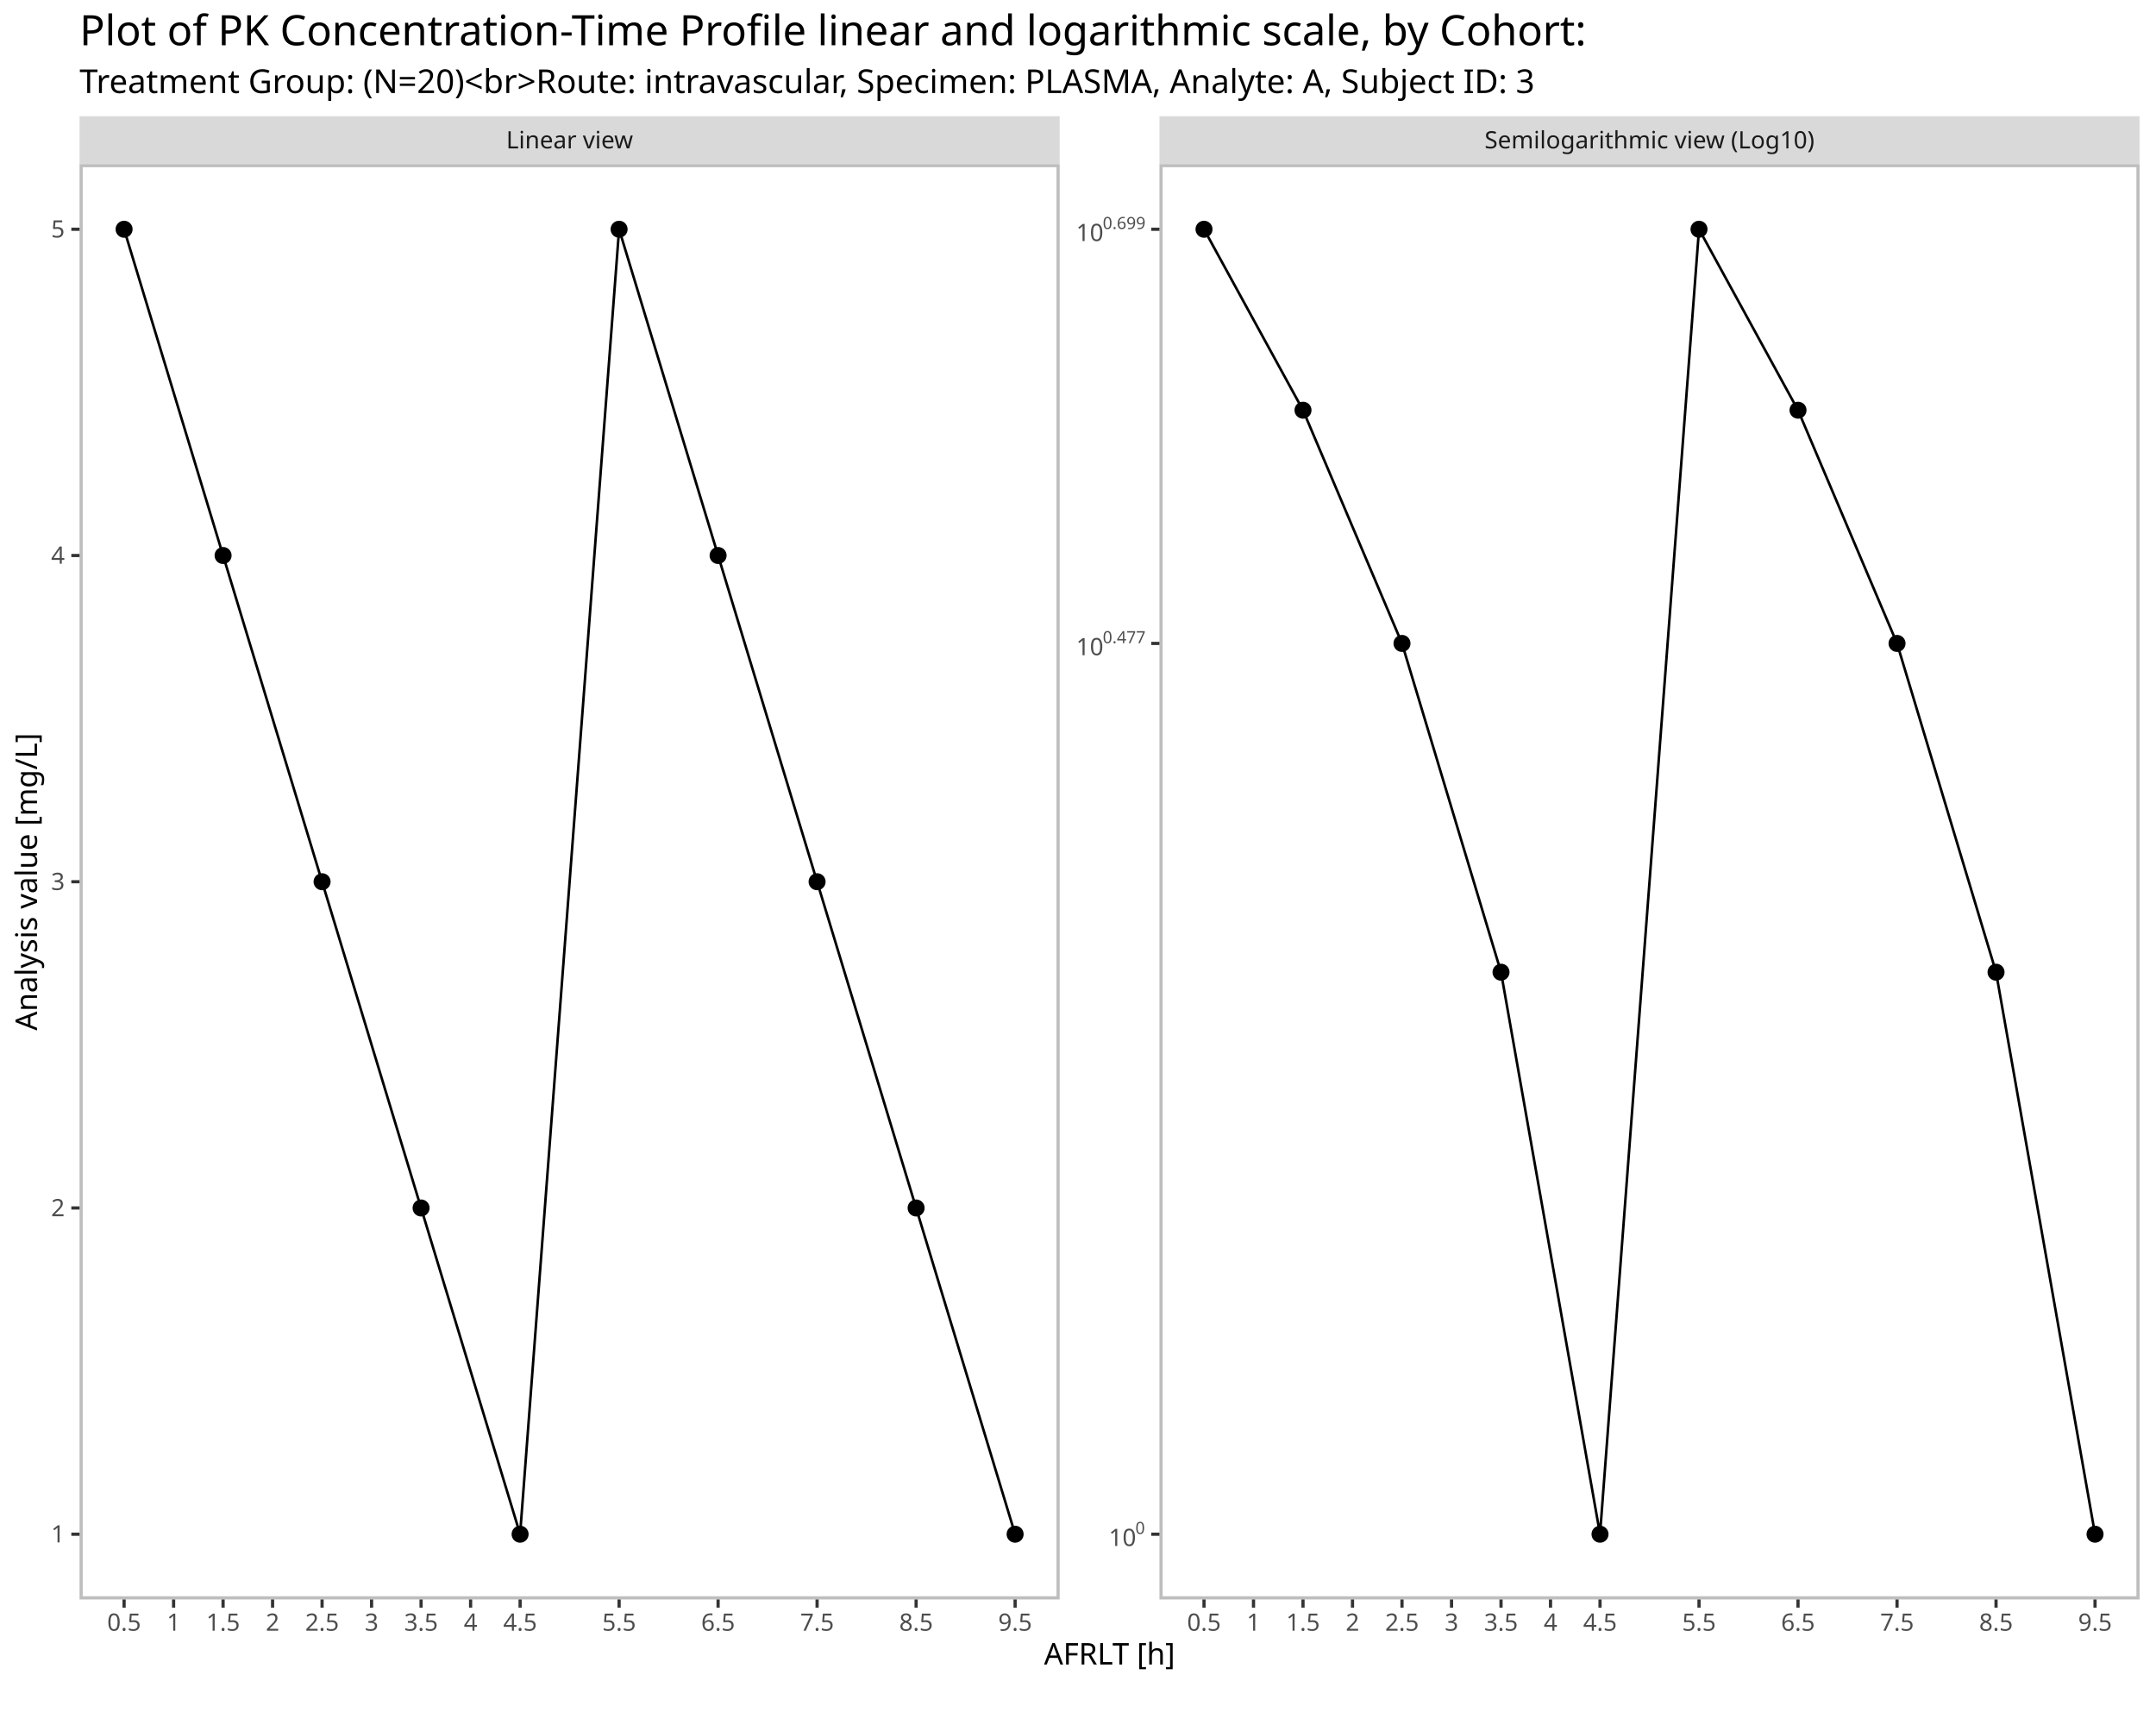
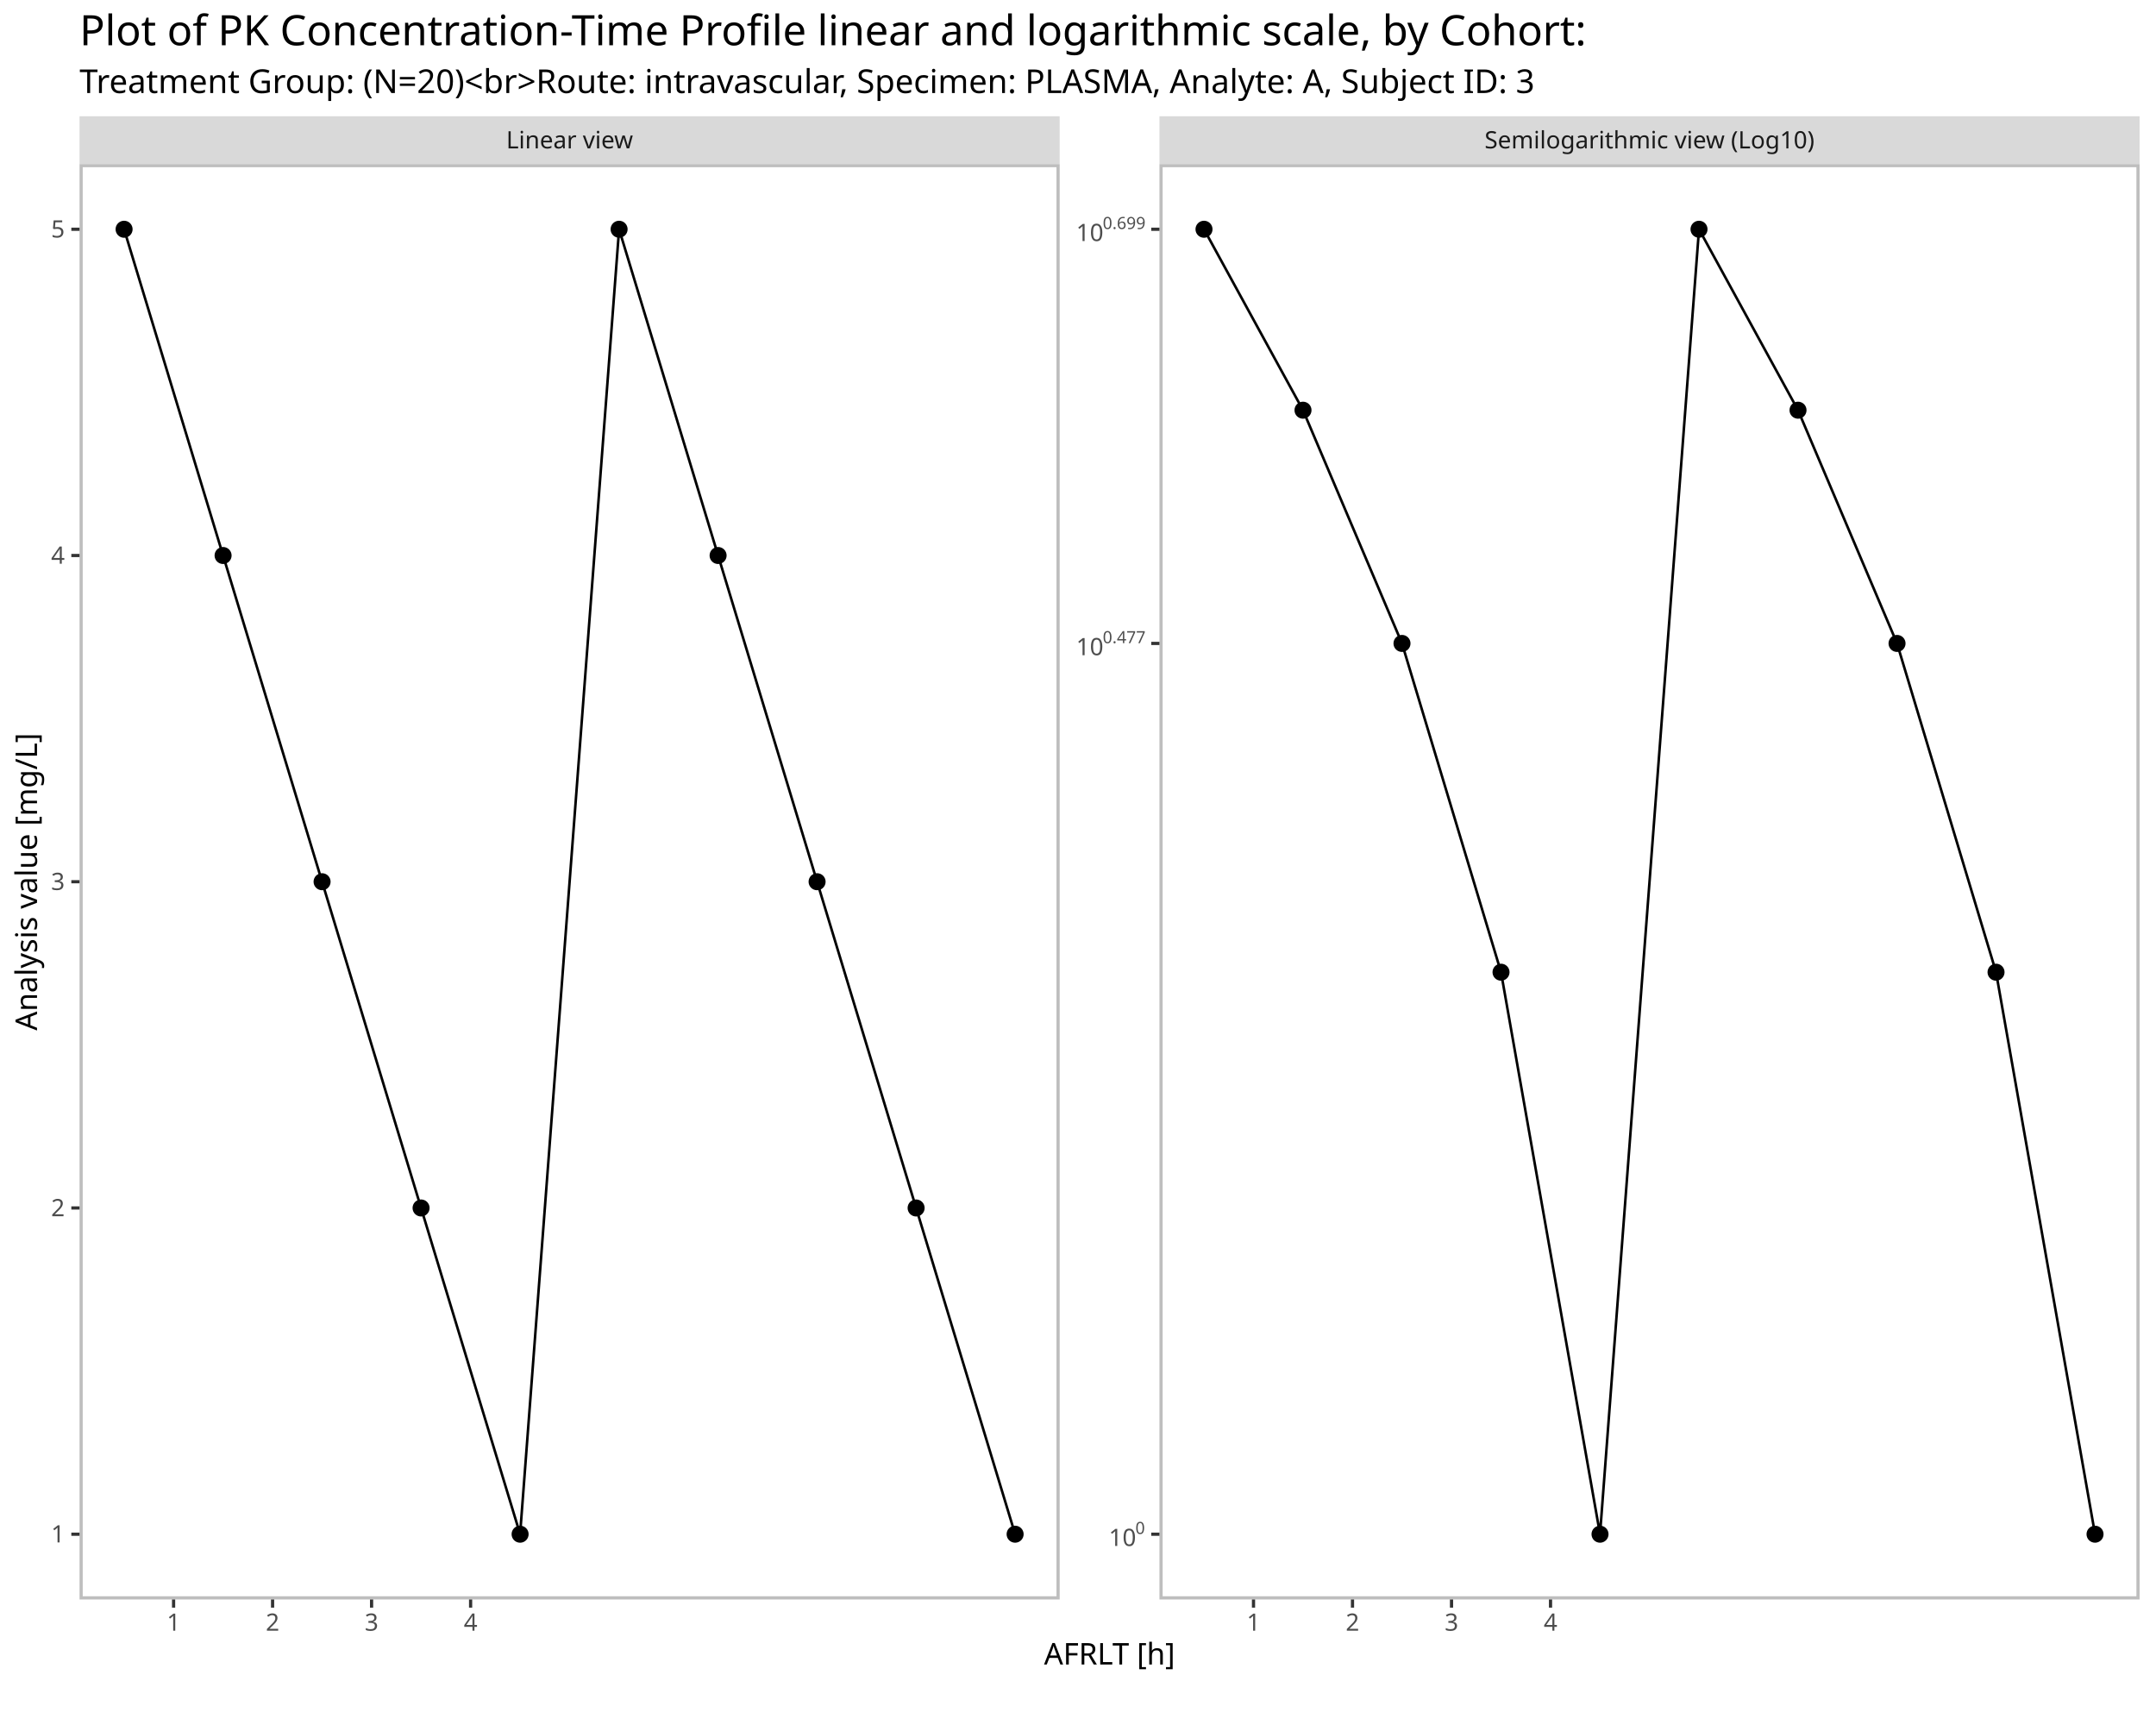
<svg xmlns="http://www.w3.org/2000/svg" class="svglite" data-engine-version="2.0" width="720.00pt" height="576.00pt" viewBox="0 0 720.00 576.00">
  <defs>
    <style type="text/css">
    .svglite line, .svglite polyline, .svglite polygon, .svglite path, .svglite rect, .svglite circle {
      fill: none;
      stroke: #000000;
      stroke-linecap: round;
      stroke-linejoin: round;
      stroke-miterlimit: 10.00;
    }
  </style>
  </defs>
  <rect width="100%" height="100%" style="stroke: none; fill: #FFFFFF;" />
  <defs>
    <clipPath id="cpMC4wMHw3MjAuMDB8MC4wMHw1NzYuMDA=">
      <rect x="0.00" y="0.00" width="720.00" height="576.00" />
    </clipPath>
  </defs>
  <g clip-path="url(#cpMC4wMHw3MjAuMDB8MC4wMHw1NzYuMDA=)">
    <rect x="0.00" y="0.00" width="720.00" height="576.00" style="stroke-width: 1.07; stroke: #FFFFFF; fill: #FFFFFF;" />
  </g>
  <defs>
    <clipPath id="cpMjYuNTZ8MzUzLjg4fDU0Ljc3fDUzNC4wOA==">
      <rect x="26.56" y="54.77" width="327.32" height="479.31" />
    </clipPath>
  </defs>
  <g clip-path="url(#cpMjYuNTZ8MzUzLjg4fDU0Ljc3fDUzNC4wOA==)">
    <polyline points="41.44,76.55 74.50,185.49 107.56,294.42 140.62,403.36 173.69,512.29 206.75,76.55 239.81,185.49 272.87,294.42 305.94,403.36 339.00,512.29 " style="stroke-width: 0.85; stroke-linecap: butt;" />
    <circle cx="41.44" cy="76.55" r="2.49" style="stroke-width: 0.71; fill: #000000;" />
    <circle cx="74.50" cy="185.49" r="2.49" style="stroke-width: 0.71; fill: #000000;" />
    <circle cx="107.56" cy="294.42" r="2.49" style="stroke-width: 0.71; fill: #000000;" />
    <circle cx="140.62" cy="403.36" r="2.49" style="stroke-width: 0.71; fill: #000000;" />
    <circle cx="173.69" cy="512.29" r="2.49" style="stroke-width: 0.71; fill: #000000;" />
    <circle cx="206.75" cy="76.55" r="2.49" style="stroke-width: 0.71; fill: #000000;" />
    <circle cx="239.81" cy="185.49" r="2.49" style="stroke-width: 0.71; fill: #000000;" />
    <circle cx="272.87" cy="294.42" r="2.49" style="stroke-width: 0.71; fill: #000000;" />
    <circle cx="305.94" cy="403.36" r="2.49" style="stroke-width: 0.71; fill: #000000;" />
    <circle cx="339.00" cy="512.29" r="2.49" style="stroke-width: 0.71; fill: #000000;" />
    <rect x="26.56" y="54.77" width="327.32" height="479.31" style="stroke-width: 2.13; stroke: #BEBEBE;" />
  </g>
  <g clip-path="url(#cpMC4wMHw3MjAuMDB8MC4wMHw1NzYuMDA=)">
</g>
  <defs>
    <clipPath id="cpMzg3LjIwfDcxNC41Mnw1NC43N3w1MzQuMDg=">
      <rect x="387.20" y="54.77" width="327.32" height="479.31" />
    </clipPath>
  </defs>
  <g clip-path="url(#cpMzg3LjIwfDcxNC41Mnw1NC43N3w1MzQuMDg=)">
    <polyline points="402.08,76.55 435.14,136.97 468.20,214.85 501.27,324.63 534.33,512.29 567.39,76.55 600.45,136.97 633.52,214.85 666.58,324.63 699.64,512.29 " style="stroke-width: 0.85; stroke-linecap: butt;" />
    <circle cx="402.08" cy="76.55" r="2.49" style="stroke-width: 0.71; fill: #000000;" />
    <circle cx="435.14" cy="136.97" r="2.49" style="stroke-width: 0.71; fill: #000000;" />
    <circle cx="468.20" cy="214.85" r="2.49" style="stroke-width: 0.71; fill: #000000;" />
    <circle cx="501.27" cy="324.63" r="2.49" style="stroke-width: 0.71; fill: #000000;" />
    <circle cx="534.33" cy="512.29" r="2.49" style="stroke-width: 0.71; fill: #000000;" />
    <circle cx="567.39" cy="76.55" r="2.49" style="stroke-width: 0.71; fill: #000000;" />
    <circle cx="600.45" cy="136.97" r="2.49" style="stroke-width: 0.71; fill: #000000;" />
    <circle cx="633.52" cy="214.85" r="2.49" style="stroke-width: 0.71; fill: #000000;" />
    <circle cx="666.58" cy="324.63" r="2.49" style="stroke-width: 0.71; fill: #000000;" />
    <circle cx="699.64" cy="512.29" r="2.49" style="stroke-width: 0.71; fill: #000000;" />
    <rect x="387.20" y="54.77" width="327.32" height="479.31" style="stroke-width: 2.13; stroke: #BEBEBE;" />
  </g>
  <g clip-path="url(#cpMC4wMHw3MjAuMDB8MC4wMHw1NzYuMDA=)">
</g>
  <defs>
    <clipPath id="cpMjYuNTZ8MzUzLjg4fDM4LjgzfDU0Ljc3">
      <rect x="26.56" y="38.83" width="327.32" height="15.93" />
    </clipPath>
  </defs>
  <g clip-path="url(#cpMjYuNTZ8MzUzLjg4fDM4LjgzfDU0Ljc3)">
    <rect x="26.56" y="38.83" width="327.32" height="15.93" style="stroke-width: 1.07; stroke: none; fill: #D9D9D9;" />
    <text x="190.22" y="49.55" text-anchor="middle" style="font-size: 8.00px; fill: #1A1A1A; font-family: sans;" textLength="40.47px" lengthAdjust="spacingAndGlyphs">Linear view</text>
  </g>
  <g clip-path="url(#cpMC4wMHw3MjAuMDB8MC4wMHw1NzYuMDA=)">
</g>
  <defs>
    <clipPath id="cpMzg3LjIwfDcxNC41MnwzOC44M3w1NC43Nw==">
      <rect x="387.20" y="38.83" width="327.32" height="15.93" />
    </clipPath>
  </defs>
  <g clip-path="url(#cpMzg3LjIwfDcxNC41MnwzOC44M3w1NC43Nw==)">
    <rect x="387.20" y="38.83" width="327.32" height="15.93" style="stroke-width: 1.07; stroke: none; fill: #D9D9D9;" />
    <text x="550.86" y="49.55" text-anchor="middle" style="font-size: 8.00px; fill: #1A1A1A; font-family: sans;" textLength="104.94px" lengthAdjust="spacingAndGlyphs">Semilogarithmic view (Log10)</text>
  </g>
  <g clip-path="url(#cpMC4wMHw3MjAuMDB8MC4wMHw1NzYuMDA=)">
-     <polyline points="41.44,536.82 41.44,534.08 " style="stroke-width: 1.07; stroke: #333333; stroke-linecap: butt;" />
    <polyline points="57.97,536.82 57.97,534.08 " style="stroke-width: 1.07; stroke: #333333; stroke-linecap: butt;" />
-     <polyline points="74.50,536.82 74.50,534.08 " style="stroke-width: 1.07; stroke: #333333; stroke-linecap: butt;" />
    <polyline points="91.03,536.82 91.03,534.08 " style="stroke-width: 1.07; stroke: #333333; stroke-linecap: butt;" />
-     <polyline points="107.56,536.82 107.56,534.08 " style="stroke-width: 1.07; stroke: #333333; stroke-linecap: butt;" />
    <polyline points="124.09,536.82 124.09,534.08 " style="stroke-width: 1.07; stroke: #333333; stroke-linecap: butt;" />
-     <polyline points="140.62,536.82 140.62,534.08 " style="stroke-width: 1.07; stroke: #333333; stroke-linecap: butt;" />
    <polyline points="157.16,536.82 157.16,534.08 " style="stroke-width: 1.07; stroke: #333333; stroke-linecap: butt;" />
-     <polyline points="173.69,536.82 173.69,534.08 " style="stroke-width: 1.07; stroke: #333333; stroke-linecap: butt;" />
-     <polyline points="206.75,536.82 206.75,534.08 " style="stroke-width: 1.07; stroke: #333333; stroke-linecap: butt;" />
-     <polyline points="239.81,536.82 239.81,534.08 " style="stroke-width: 1.07; stroke: #333333; stroke-linecap: butt;" />
-     <polyline points="272.87,536.82 272.87,534.08 " style="stroke-width: 1.07; stroke: #333333; stroke-linecap: butt;" />
-     <polyline points="305.94,536.82 305.94,534.08 " style="stroke-width: 1.07; stroke: #333333; stroke-linecap: butt;" />
-     <polyline points="339.00,536.82 339.00,534.08 " style="stroke-width: 1.07; stroke: #333333; stroke-linecap: butt;" />
-     <text x="41.44" y="544.52" text-anchor="middle" style="font-size: 8.00px; fill: #4D4D4D; font-family: sans;" textLength="11.12px" lengthAdjust="spacingAndGlyphs">0.5</text>
    <text x="57.97" y="544.52" text-anchor="middle" style="font-size: 8.00px; fill: #4D4D4D; font-family: sans;" textLength="4.45px" lengthAdjust="spacingAndGlyphs">1</text>
-     <text x="74.50" y="544.52" text-anchor="middle" style="font-size: 8.00px; fill: #4D4D4D; font-family: sans;" textLength="11.12px" lengthAdjust="spacingAndGlyphs">1.5</text>
    <text x="91.03" y="544.52" text-anchor="middle" style="font-size: 8.00px; fill: #4D4D4D; font-family: sans;" textLength="4.45px" lengthAdjust="spacingAndGlyphs">2</text>
-     <text x="107.56" y="544.52" text-anchor="middle" style="font-size: 8.00px; fill: #4D4D4D; font-family: sans;" textLength="11.12px" lengthAdjust="spacingAndGlyphs">2.5</text>
    <text x="124.09" y="544.52" text-anchor="middle" style="font-size: 8.00px; fill: #4D4D4D; font-family: sans;" textLength="4.45px" lengthAdjust="spacingAndGlyphs">3</text>
-     <text x="140.62" y="544.52" text-anchor="middle" style="font-size: 8.00px; fill: #4D4D4D; font-family: sans;" textLength="11.12px" lengthAdjust="spacingAndGlyphs">3.5</text>
    <text x="157.16" y="544.52" text-anchor="middle" style="font-size: 8.00px; fill: #4D4D4D; font-family: sans;" textLength="4.45px" lengthAdjust="spacingAndGlyphs">4</text>
-     <text x="173.69" y="544.52" text-anchor="middle" style="font-size: 8.00px; fill: #4D4D4D; font-family: sans;" textLength="11.12px" lengthAdjust="spacingAndGlyphs">4.5</text>
-     <text x="206.75" y="544.52" text-anchor="middle" style="font-size: 8.00px; fill: #4D4D4D; font-family: sans;" textLength="11.12px" lengthAdjust="spacingAndGlyphs">5.5</text>
-     <text x="239.81" y="544.52" text-anchor="middle" style="font-size: 8.00px; fill: #4D4D4D; font-family: sans;" textLength="11.12px" lengthAdjust="spacingAndGlyphs">6.5</text>
-     <text x="272.87" y="544.52" text-anchor="middle" style="font-size: 8.00px; fill: #4D4D4D; font-family: sans;" textLength="11.12px" lengthAdjust="spacingAndGlyphs">7.5</text>
-     <text x="305.94" y="544.52" text-anchor="middle" style="font-size: 8.00px; fill: #4D4D4D; font-family: sans;" textLength="11.12px" lengthAdjust="spacingAndGlyphs">8.5</text>
-     <text x="339.00" y="544.52" text-anchor="middle" style="font-size: 8.00px; fill: #4D4D4D; font-family: sans;" textLength="11.12px" lengthAdjust="spacingAndGlyphs">9.5</text>
-     <polyline points="402.08,536.82 402.08,534.08 " style="stroke-width: 1.07; stroke: #333333; stroke-linecap: butt;" />
    <polyline points="418.61,536.82 418.61,534.08 " style="stroke-width: 1.07; stroke: #333333; stroke-linecap: butt;" />
-     <polyline points="435.14,536.82 435.14,534.08 " style="stroke-width: 1.07; stroke: #333333; stroke-linecap: butt;" />
    <polyline points="451.67,536.82 451.67,534.08 " style="stroke-width: 1.07; stroke: #333333; stroke-linecap: butt;" />
-     <polyline points="468.20,536.82 468.20,534.08 " style="stroke-width: 1.07; stroke: #333333; stroke-linecap: butt;" />
    <polyline points="484.74,536.82 484.74,534.08 " style="stroke-width: 1.07; stroke: #333333; stroke-linecap: butt;" />
-     <polyline points="501.27,536.82 501.27,534.08 " style="stroke-width: 1.07; stroke: #333333; stroke-linecap: butt;" />
    <polyline points="517.80,536.82 517.80,534.08 " style="stroke-width: 1.07; stroke: #333333; stroke-linecap: butt;" />
-     <polyline points="534.33,536.82 534.33,534.08 " style="stroke-width: 1.07; stroke: #333333; stroke-linecap: butt;" />
-     <polyline points="567.39,536.82 567.39,534.08 " style="stroke-width: 1.07; stroke: #333333; stroke-linecap: butt;" />
-     <polyline points="600.45,536.82 600.45,534.08 " style="stroke-width: 1.07; stroke: #333333; stroke-linecap: butt;" />
-     <polyline points="633.52,536.82 633.52,534.08 " style="stroke-width: 1.07; stroke: #333333; stroke-linecap: butt;" />
-     <polyline points="666.58,536.82 666.58,534.08 " style="stroke-width: 1.07; stroke: #333333; stroke-linecap: butt;" />
-     <polyline points="699.64,536.82 699.64,534.08 " style="stroke-width: 1.07; stroke: #333333; stroke-linecap: butt;" />
-     <text x="402.08" y="544.52" text-anchor="middle" style="font-size: 8.00px; fill: #4D4D4D; font-family: sans;" textLength="11.12px" lengthAdjust="spacingAndGlyphs">0.5</text>
    <text x="418.61" y="544.52" text-anchor="middle" style="font-size: 8.00px; fill: #4D4D4D; font-family: sans;" textLength="4.45px" lengthAdjust="spacingAndGlyphs">1</text>
-     <text x="435.14" y="544.52" text-anchor="middle" style="font-size: 8.00px; fill: #4D4D4D; font-family: sans;" textLength="11.12px" lengthAdjust="spacingAndGlyphs">1.5</text>
    <text x="451.67" y="544.52" text-anchor="middle" style="font-size: 8.00px; fill: #4D4D4D; font-family: sans;" textLength="4.45px" lengthAdjust="spacingAndGlyphs">2</text>
-     <text x="468.20" y="544.52" text-anchor="middle" style="font-size: 8.00px; fill: #4D4D4D; font-family: sans;" textLength="11.12px" lengthAdjust="spacingAndGlyphs">2.5</text>
    <text x="484.74" y="544.52" text-anchor="middle" style="font-size: 8.00px; fill: #4D4D4D; font-family: sans;" textLength="4.45px" lengthAdjust="spacingAndGlyphs">3</text>
-     <text x="501.27" y="544.52" text-anchor="middle" style="font-size: 8.00px; fill: #4D4D4D; font-family: sans;" textLength="11.12px" lengthAdjust="spacingAndGlyphs">3.5</text>
    <text x="517.80" y="544.52" text-anchor="middle" style="font-size: 8.00px; fill: #4D4D4D; font-family: sans;" textLength="4.45px" lengthAdjust="spacingAndGlyphs">4</text>
-     <text x="534.33" y="544.52" text-anchor="middle" style="font-size: 8.00px; fill: #4D4D4D; font-family: sans;" textLength="11.12px" lengthAdjust="spacingAndGlyphs">4.5</text>
-     <text x="567.39" y="544.52" text-anchor="middle" style="font-size: 8.00px; fill: #4D4D4D; font-family: sans;" textLength="11.12px" lengthAdjust="spacingAndGlyphs">5.5</text>
-     <text x="600.45" y="544.52" text-anchor="middle" style="font-size: 8.00px; fill: #4D4D4D; font-family: sans;" textLength="11.12px" lengthAdjust="spacingAndGlyphs">6.5</text>
-     <text x="633.52" y="544.52" text-anchor="middle" style="font-size: 8.00px; fill: #4D4D4D; font-family: sans;" textLength="11.12px" lengthAdjust="spacingAndGlyphs">7.5</text>
-     <text x="666.58" y="544.52" text-anchor="middle" style="font-size: 8.00px; fill: #4D4D4D; font-family: sans;" textLength="11.12px" lengthAdjust="spacingAndGlyphs">8.5</text>
-     <text x="699.64" y="544.52" text-anchor="middle" style="font-size: 8.00px; fill: #4D4D4D; font-family: sans;" textLength="11.12px" lengthAdjust="spacingAndGlyphs">9.5</text>
    <text x="370.26" y="516.22" style="font-size: 8.00px; fill: #4D4D4D; font-family: sans;" textLength="8.90px" lengthAdjust="spacingAndGlyphs">10</text>
    <text x="379.16" y="512.20" style="font-size: 5.60px; fill: #4D4D4D; font-family: sans;" textLength="3.11px" lengthAdjust="spacingAndGlyphs">0</text>
    <text x="359.36" y="218.78" style="font-size: 8.00px; fill: #4D4D4D; font-family: sans;" textLength="8.90px" lengthAdjust="spacingAndGlyphs">10</text>
    <text x="368.26" y="214.76" style="font-size: 5.60px; fill: #4D4D4D; font-family: sans;" textLength="14.01px" lengthAdjust="spacingAndGlyphs">0.477</text>
    <text x="359.36" y="80.48" style="font-size: 8.00px; fill: #4D4D4D; font-family: sans;" textLength="8.90px" lengthAdjust="spacingAndGlyphs">10</text>
    <text x="368.26" y="76.46" style="font-size: 5.60px; fill: #4D4D4D; font-family: sans;" textLength="14.01px" lengthAdjust="spacingAndGlyphs">0.699</text>
    <polyline points="384.46,512.29 387.20,512.29 " style="stroke-width: 1.07; stroke: #333333; stroke-linecap: butt;" />
    <polyline points="384.46,214.85 387.20,214.85 " style="stroke-width: 1.07; stroke: #333333; stroke-linecap: butt;" />
    <polyline points="384.46,76.55 387.20,76.55 " style="stroke-width: 1.07; stroke: #333333; stroke-linecap: butt;" />
    <text x="21.63" y="515.04" text-anchor="end" style="font-size: 8.00px; fill: #4D4D4D; font-family: sans;" textLength="4.45px" lengthAdjust="spacingAndGlyphs">1</text>
    <text x="21.63" y="406.11" text-anchor="end" style="font-size: 8.00px; fill: #4D4D4D; font-family: sans;" textLength="4.45px" lengthAdjust="spacingAndGlyphs">2</text>
    <text x="21.63" y="297.18" text-anchor="end" style="font-size: 8.00px; fill: #4D4D4D; font-family: sans;" textLength="4.45px" lengthAdjust="spacingAndGlyphs">3</text>
    <text x="21.63" y="188.24" text-anchor="end" style="font-size: 8.00px; fill: #4D4D4D; font-family: sans;" textLength="4.45px" lengthAdjust="spacingAndGlyphs">4</text>
    <text x="21.63" y="79.31" text-anchor="end" style="font-size: 8.00px; fill: #4D4D4D; font-family: sans;" textLength="4.45px" lengthAdjust="spacingAndGlyphs">5</text>
    <polyline points="23.82,512.29 26.56,512.29 " style="stroke-width: 1.07; stroke: #333333; stroke-linecap: butt;" />
    <polyline points="23.82,403.36 26.56,403.36 " style="stroke-width: 1.07; stroke: #333333; stroke-linecap: butt;" />
    <polyline points="23.82,294.42 26.56,294.42 " style="stroke-width: 1.07; stroke: #333333; stroke-linecap: butt;" />
    <polyline points="23.82,185.49 26.56,185.49 " style="stroke-width: 1.07; stroke: #333333; stroke-linecap: butt;" />
    <polyline points="23.82,76.55 26.56,76.55 " style="stroke-width: 1.07; stroke: #333333; stroke-linecap: butt;" />
    <text x="370.54" y="555.80" text-anchor="middle" style="font-size: 10.00px; font-family: sans;" textLength="45.57px" lengthAdjust="spacingAndGlyphs">AFRLT [h]</text>
    <text transform="translate(12.36,294.42) rotate(-90)" text-anchor="middle" style="font-size: 10.00px; font-family: sans;" textLength="94.51px" lengthAdjust="spacingAndGlyphs">Analysis value [mg/L]</text>
    <text x="26.56" y="31.07" style="font-size: 11.00px; font-family: sans;" textLength="478.49px" lengthAdjust="spacingAndGlyphs">Treatment Group:  (N=20)&lt;br&gt;Route: intravascular, Specimen: PLASMA, Analyte: A, Subject ID: 3</text>
    <text x="26.56" y="15.11" style="font-size: 14.00px; font-family: sans;" textLength="482.48px" lengthAdjust="spacingAndGlyphs">Plot of PK Concentration-Time Profile linear and logarithmic scale, by Cohort: </text>
  </g>
</svg>
